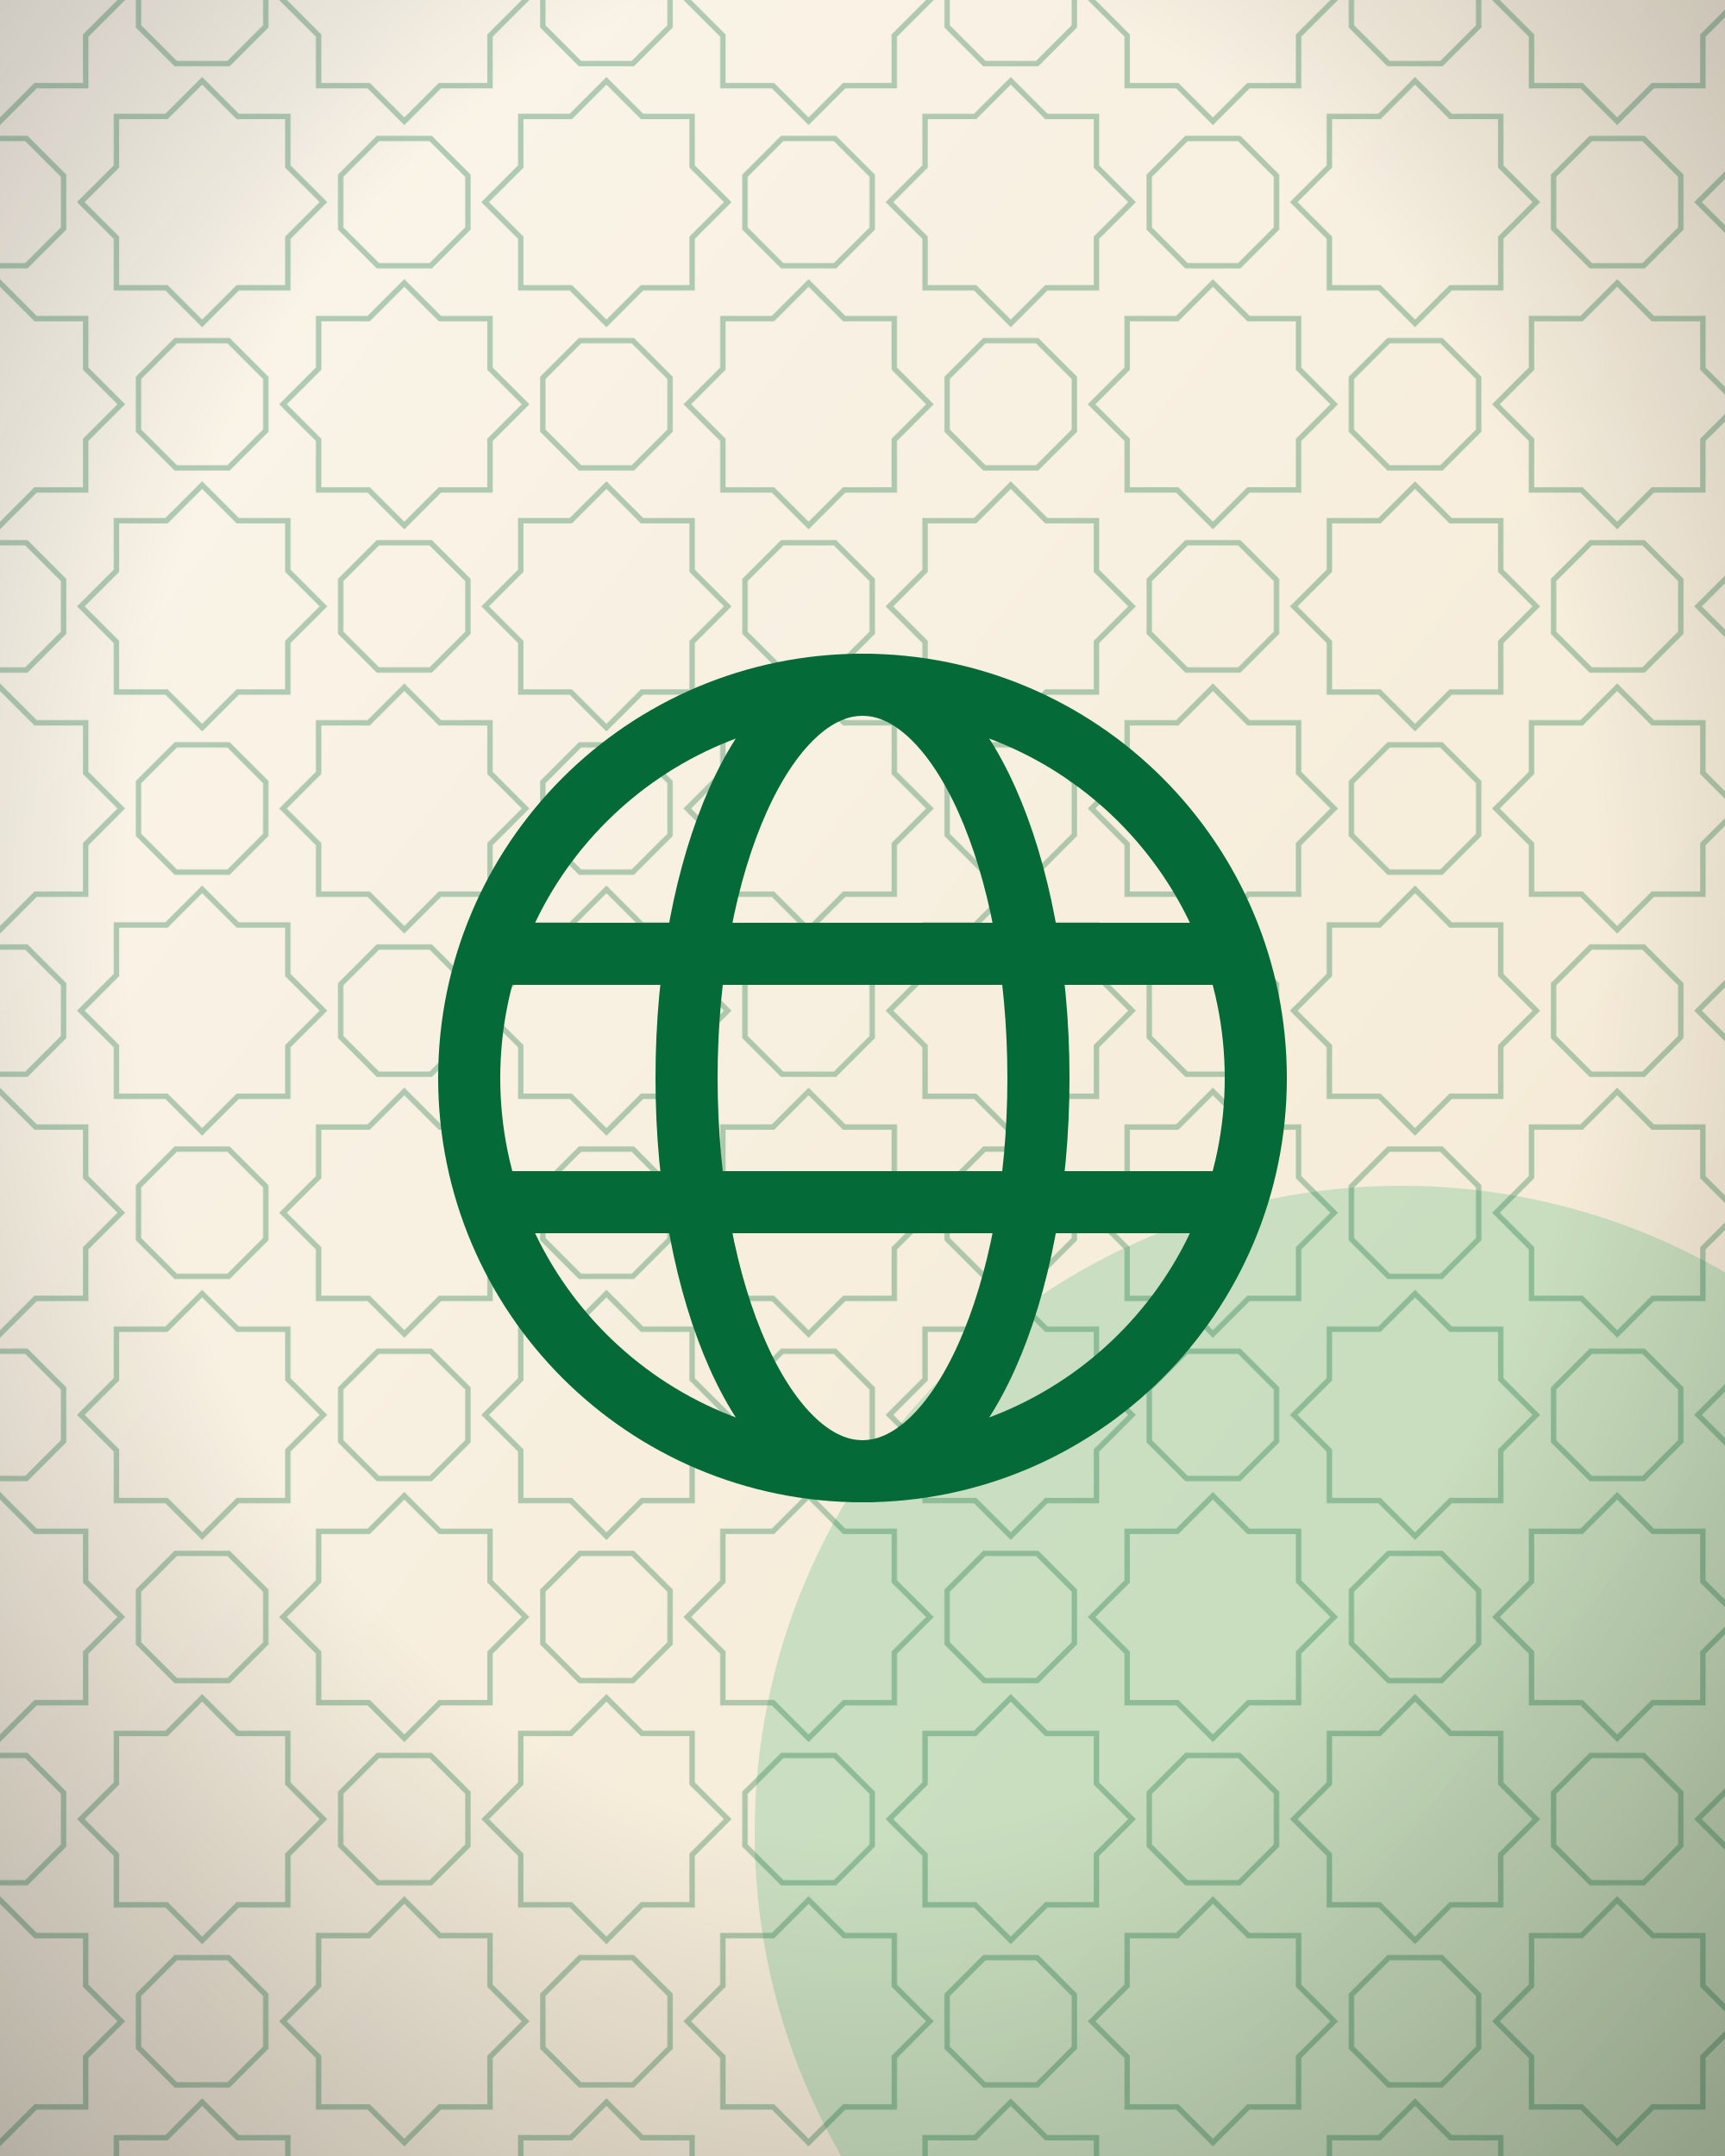
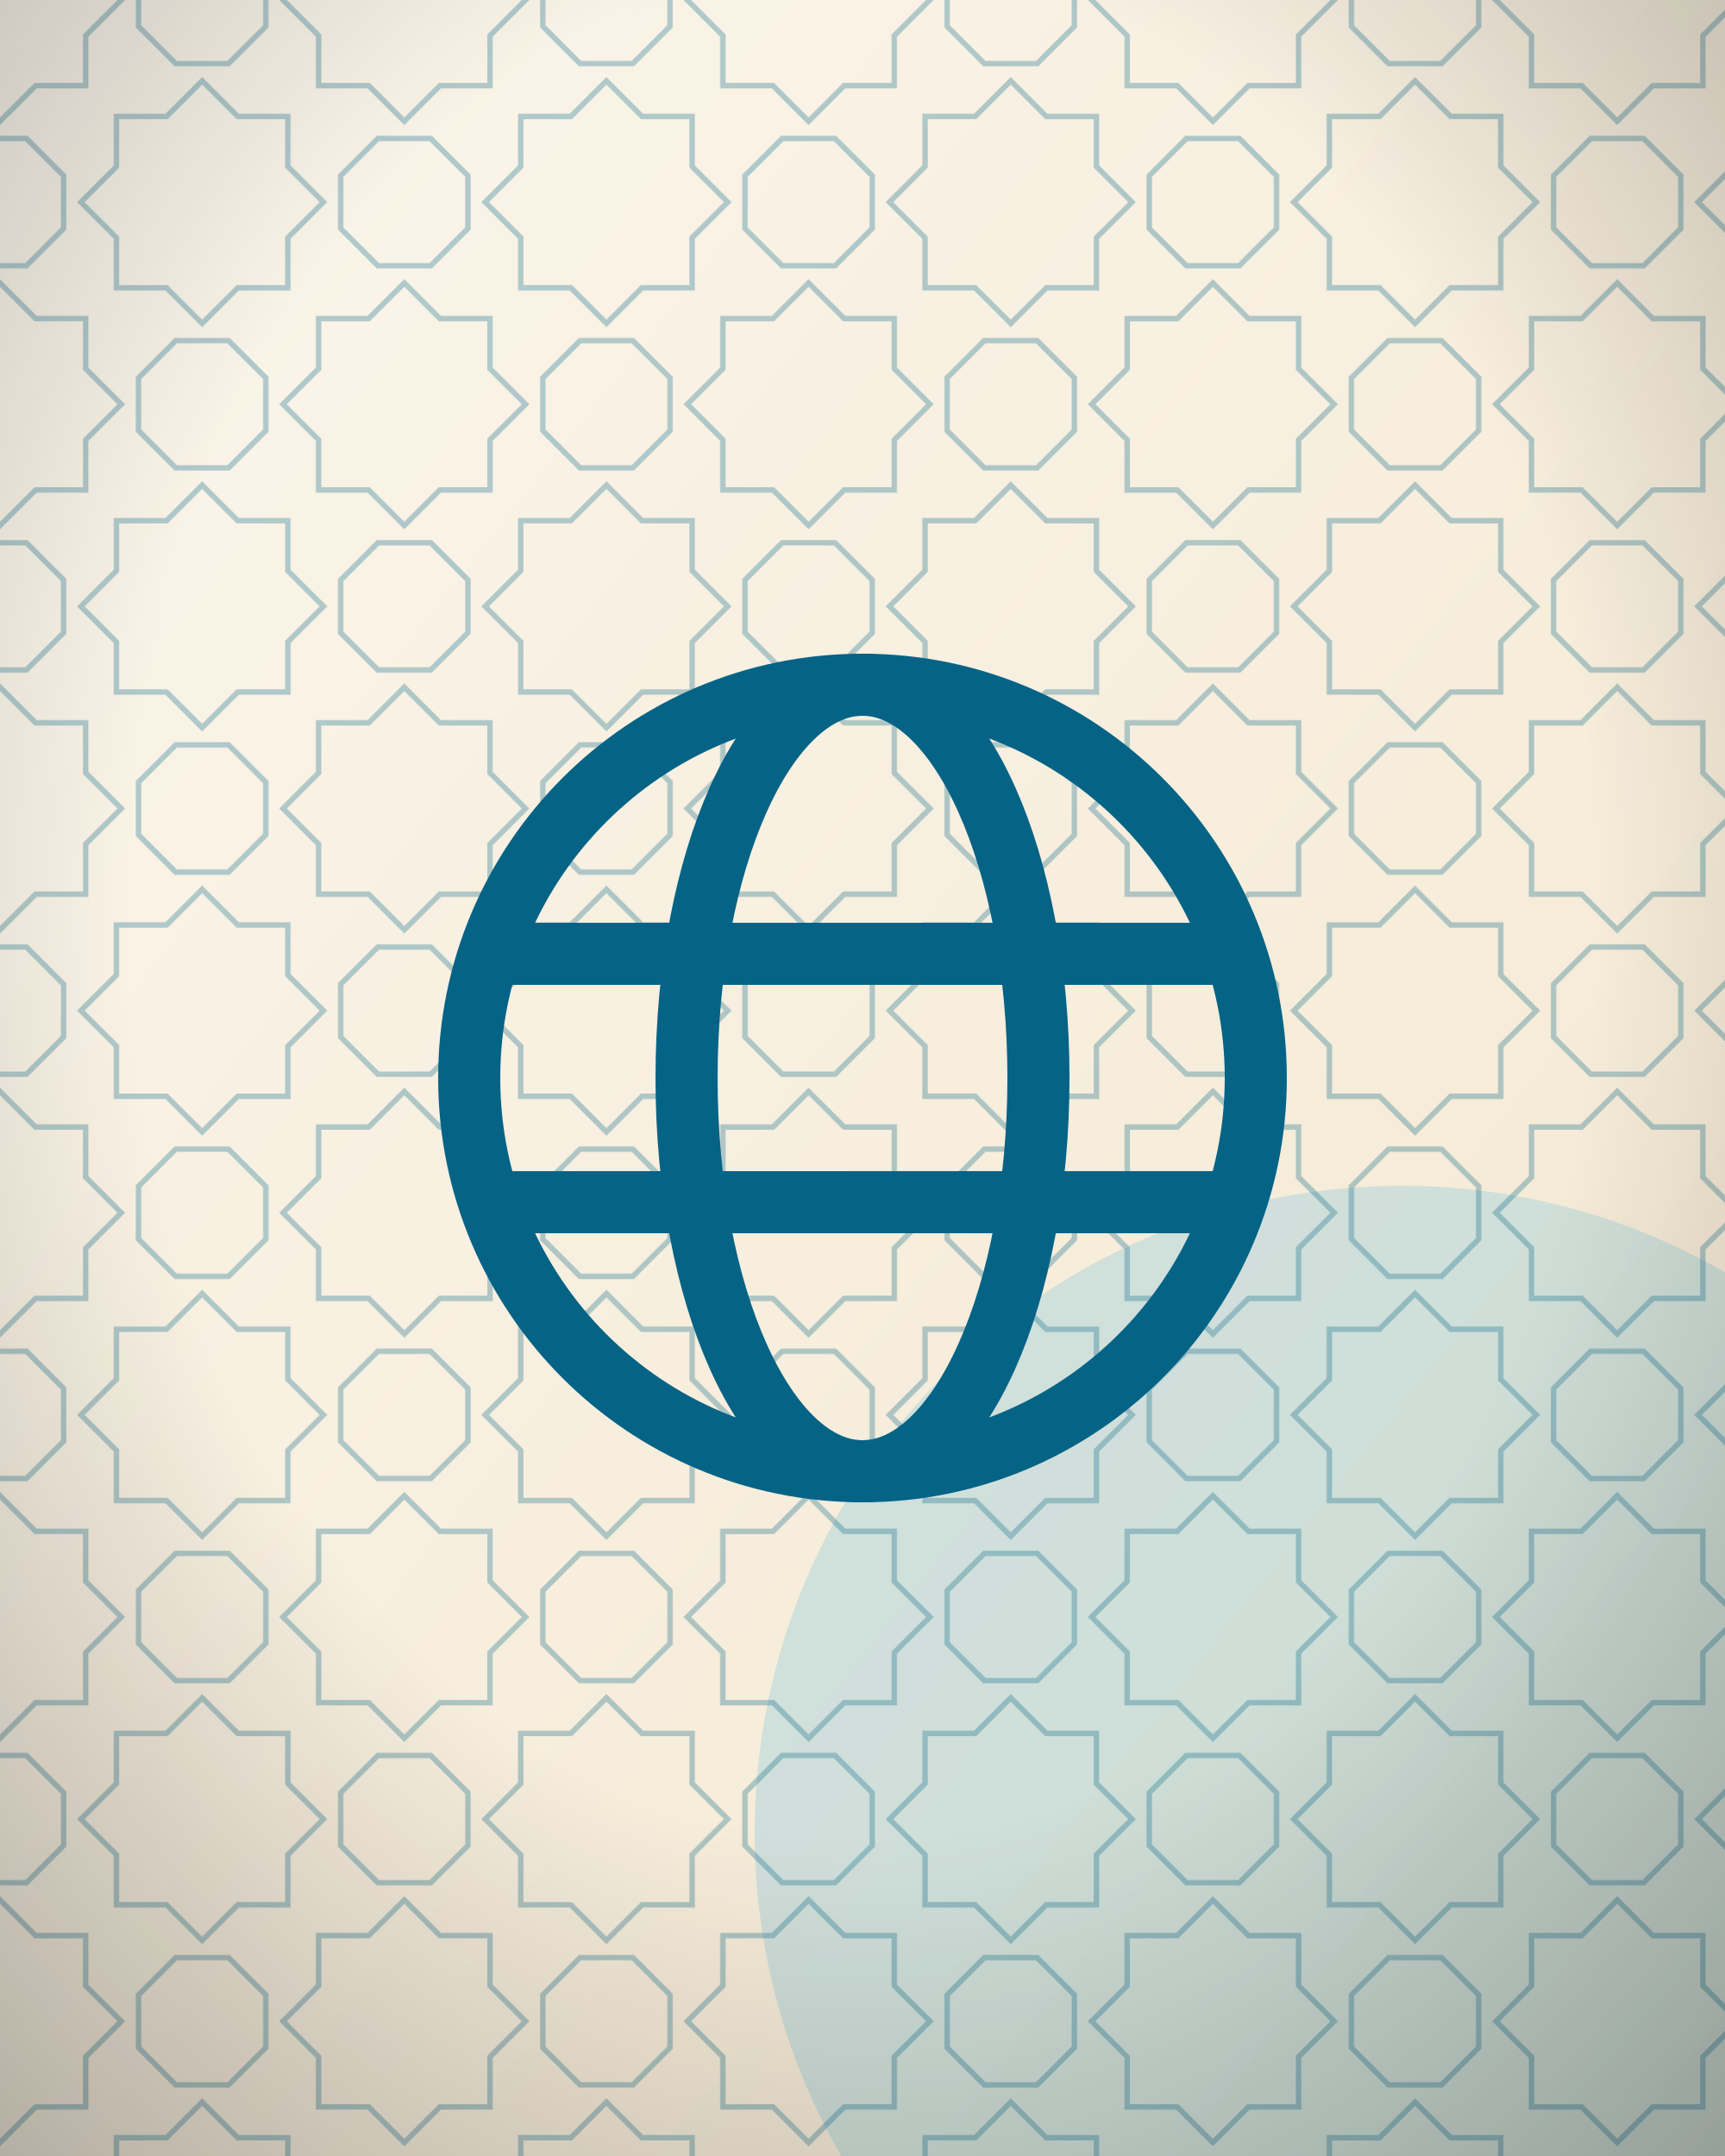
<svg xmlns="http://www.w3.org/2000/svg" viewBox="0 0 640 800" width="640" height="800" preserveAspectRatio="xMidYMid slice">
  <defs>
    <linearGradient id="bg" x1="0" y1="0" x2="1" y2="1">
      <stop offset="0" stop-color="#FBF6EC" />
      <stop offset="1" stop-color="#F3E7D0" />
    </linearGradient>
    <pattern id="pat" width="150" height="150" patternUnits="userSpaceOnUse">
-       <g fill="none" stroke="#046A38" stroke-width="2" opacity="0.3">
+       <g fill="none" stroke="#056386" stroke-width="2" opacity="0.3">
        <polygon points="0.0,-45.0 13.2,-31.8 31.8,-31.8 31.8,-13.2 45.0,0.0 31.8,13.2 31.8,31.8 13.2,31.8 0.0,45.0 -13.2,31.8 -31.8,31.8 -31.8,13.2 -45.0,0.0 -31.8,-13.2 -31.8,-31.8 -13.2,-31.8" />
        <polygon points="150.0,-45.0 163.2,-31.8 181.8,-31.8 181.8,-13.2 195.0,0.0 181.8,13.2 181.8,31.8 163.2,31.8 150.0,45.0 136.8,31.8 118.2,31.8 118.2,13.2 105.0,0.0 118.2,-13.2 118.2,-31.8 136.8,-31.8" />
        <polygon points="0.0,105.0 13.2,118.2 31.8,118.2 31.8,136.8 45.0,150.0 31.8,163.2 31.8,181.8 13.2,181.8 0.0,195.0 -13.2,181.8 -31.8,181.8 -31.8,163.2 -45.0,150.0 -31.8,136.8 -31.8,118.2 -13.2,118.2" />
        <polygon points="150.0,105.0 163.2,118.2 181.8,118.2 181.8,136.8 195.0,150.0 181.8,163.2 181.8,181.8 163.2,181.8 150.0,195.0 136.8,181.8 118.2,181.8 118.2,163.2 105.0,150.0 118.2,136.8 118.2,118.2 136.8,118.2" />
        <polygon points="75.0,30.0 88.2,43.2 106.8,43.2 106.8,61.8 120.0,75.0 106.8,88.2 106.8,106.8 88.2,106.8 75.0,120.0 61.8,106.8 43.2,106.8 43.2,88.2 30.0,75.0 43.2,61.8 43.2,43.2 61.8,43.2" />
        <polygon points="98.6,9.8 84.8,23.6 65.2,23.6 51.4,9.8 51.4,-9.8 65.2,-23.6 84.8,-23.6 98.6,-9.8" />
        <polygon points="23.6,84.8 9.8,98.6 -9.8,98.6 -23.6,84.8 -23.6,65.2 -9.8,51.4 9.8,51.4 23.6,65.2" />
        <polygon points="173.6,84.8 159.8,98.6 140.2,98.6 126.4,84.8 126.4,65.2 140.2,51.4 159.8,51.4 173.6,65.2" />
        <polygon points="98.6,159.8 84.8,173.6 65.2,173.6 51.4,159.8 51.4,140.2 65.2,126.4 84.8,126.4 98.6,140.2" />
      </g>
    </pattern>
    <radialGradient id="vig" cx="50%" cy="42%" r="78%">
      <stop offset="0.55" stop-color="#000" stop-opacity="0" />
      <stop offset="1" stop-color="#000" stop-opacity="0.28" />
    </radialGradient>
  </defs>
  <rect width="640" height="800" fill="url(#bg)" />
-   <circle cx="520" cy="680" r="240" fill="#00A14F" opacity="0.18" />
+   <circle cx="520" cy="680" r="240" fill="#20A7DB" opacity="0.18" />
  <rect width="640" height="800" fill="url(#pat)" />
  <g opacity="1" transform="translate(128.0 208.0) scale(1.920)">
-     <g fill="none" stroke="#046A38" stroke-width="12">
+     <g fill="none" stroke="#056386" stroke-width="12">
      <circle cx="100" cy="100" r="76" />
      <ellipse cx="100" cy="100" rx="34" ry="76" />
      <path d="M26 76 L174 76 M26 124 L174 124" />
    </g>
  </g>
  <rect width="640" height="800" fill="url(#vig)" />
</svg>
